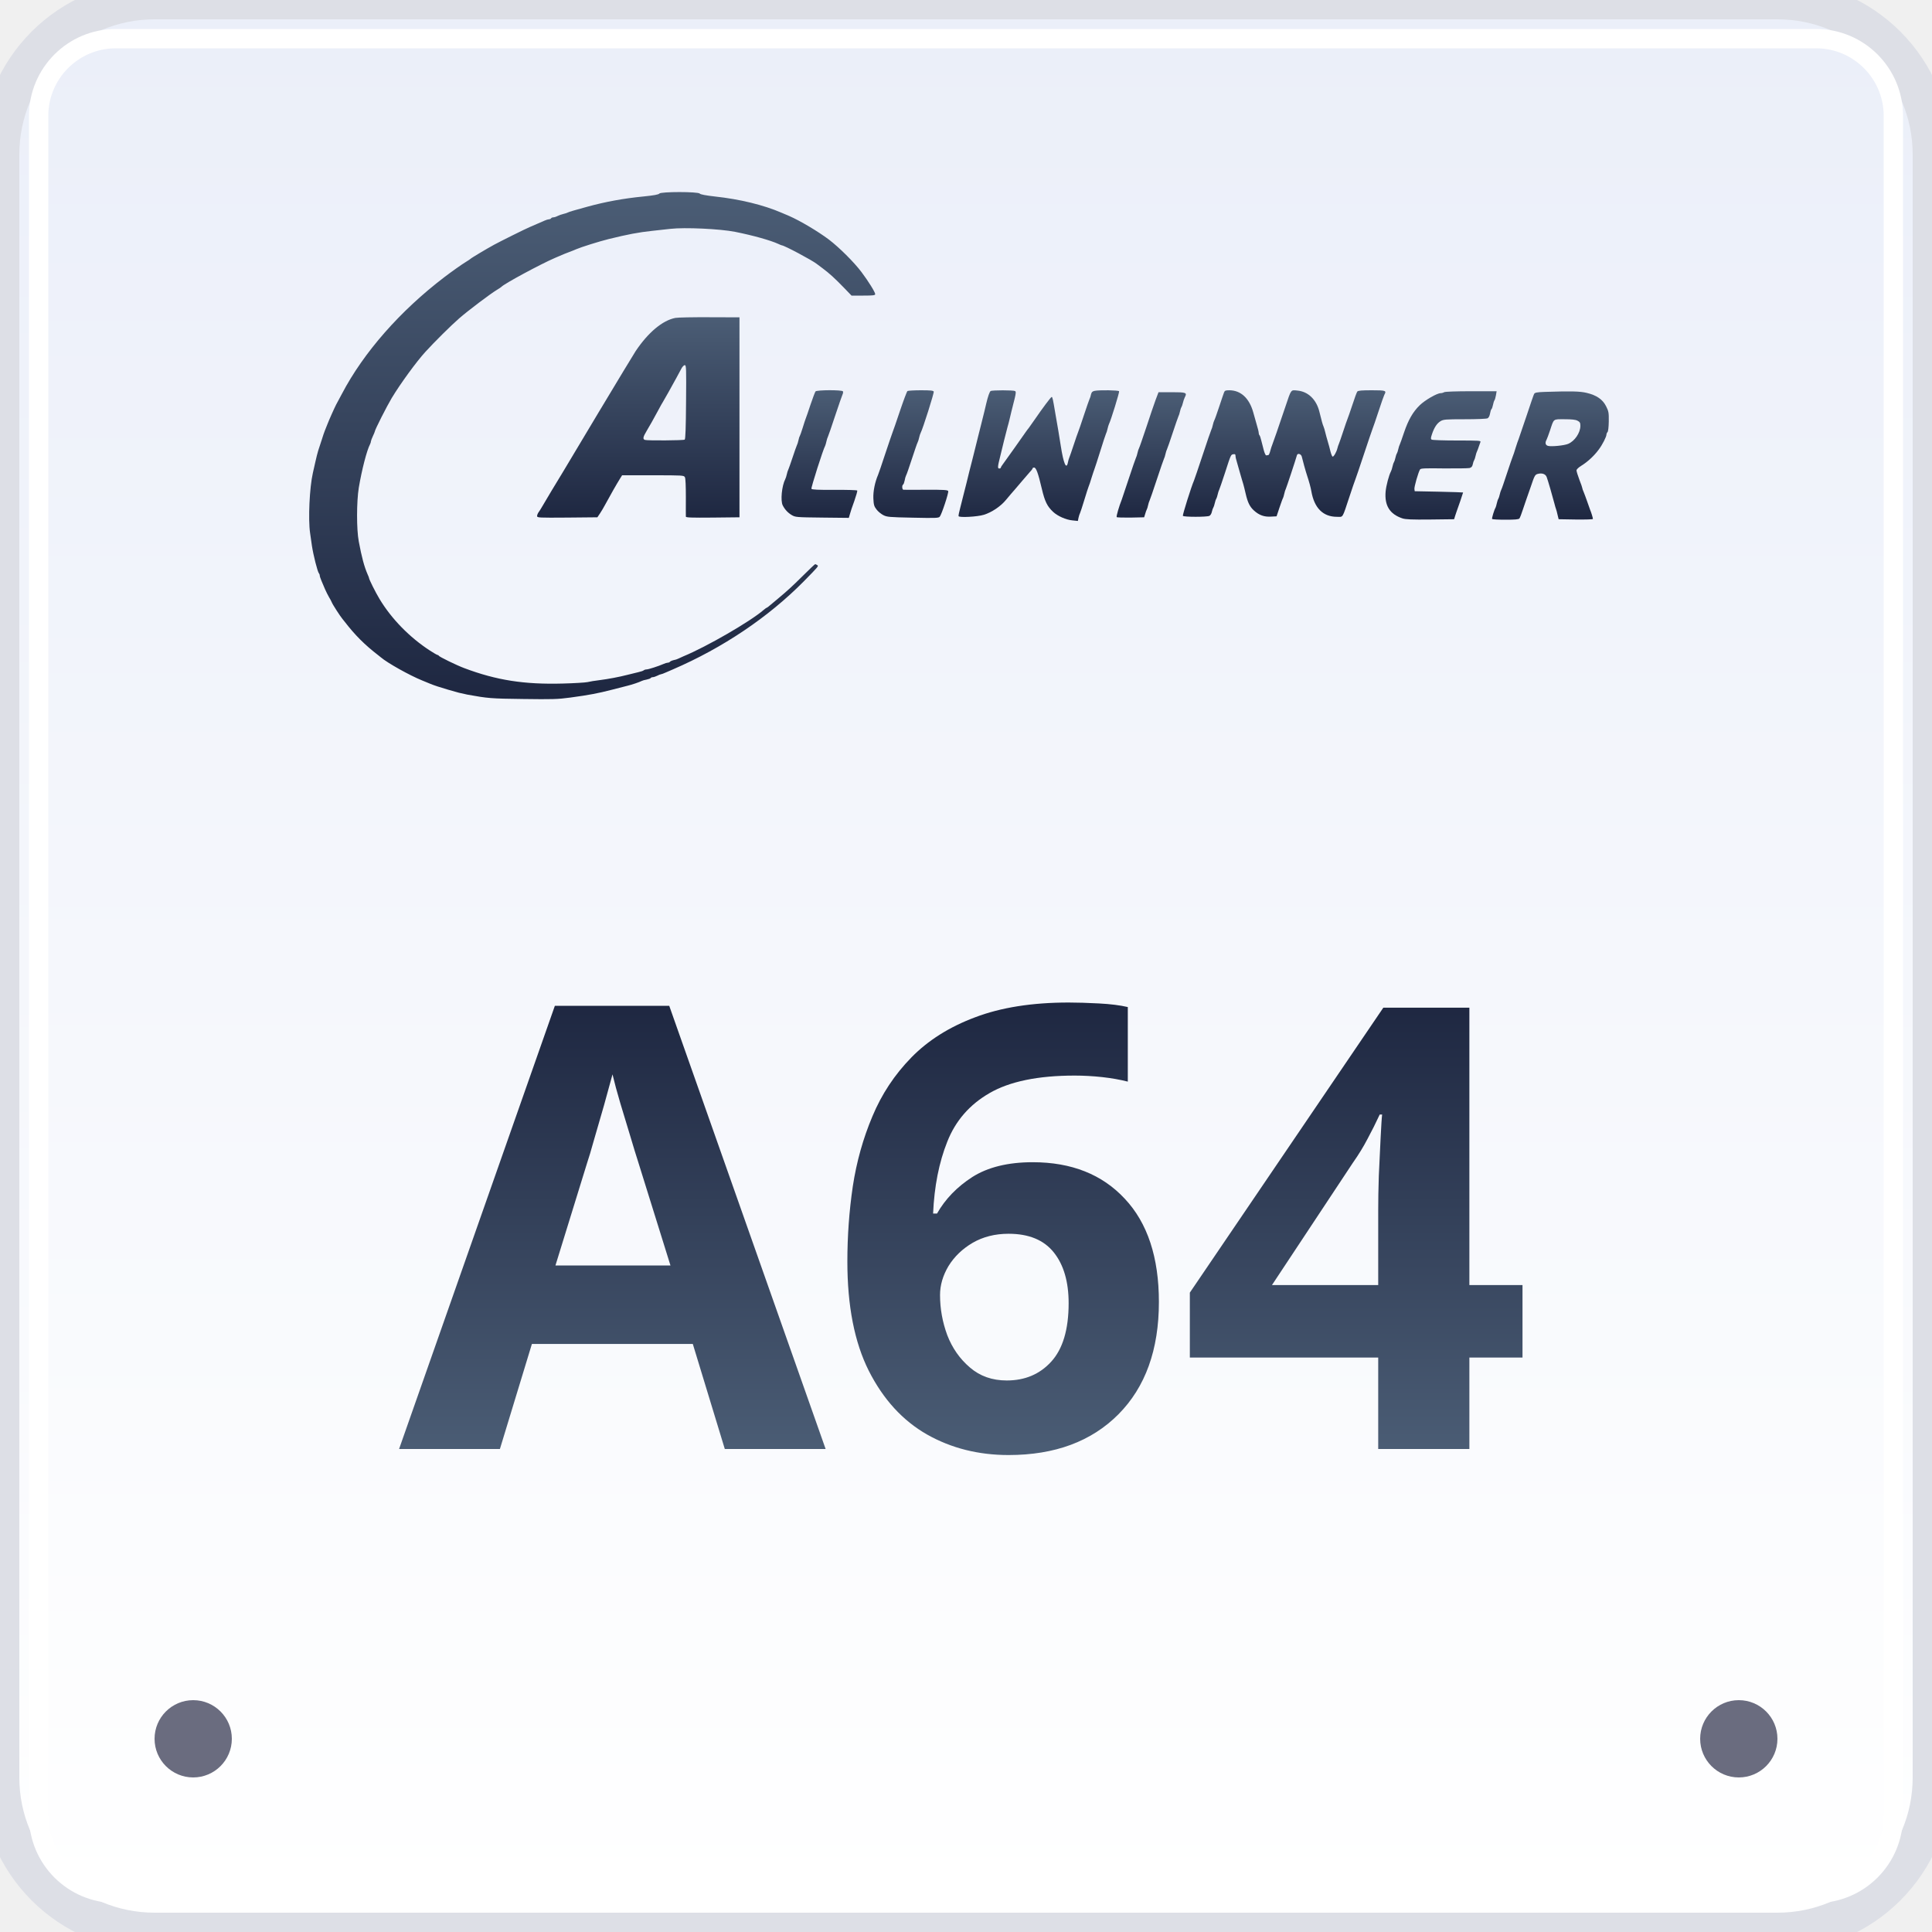
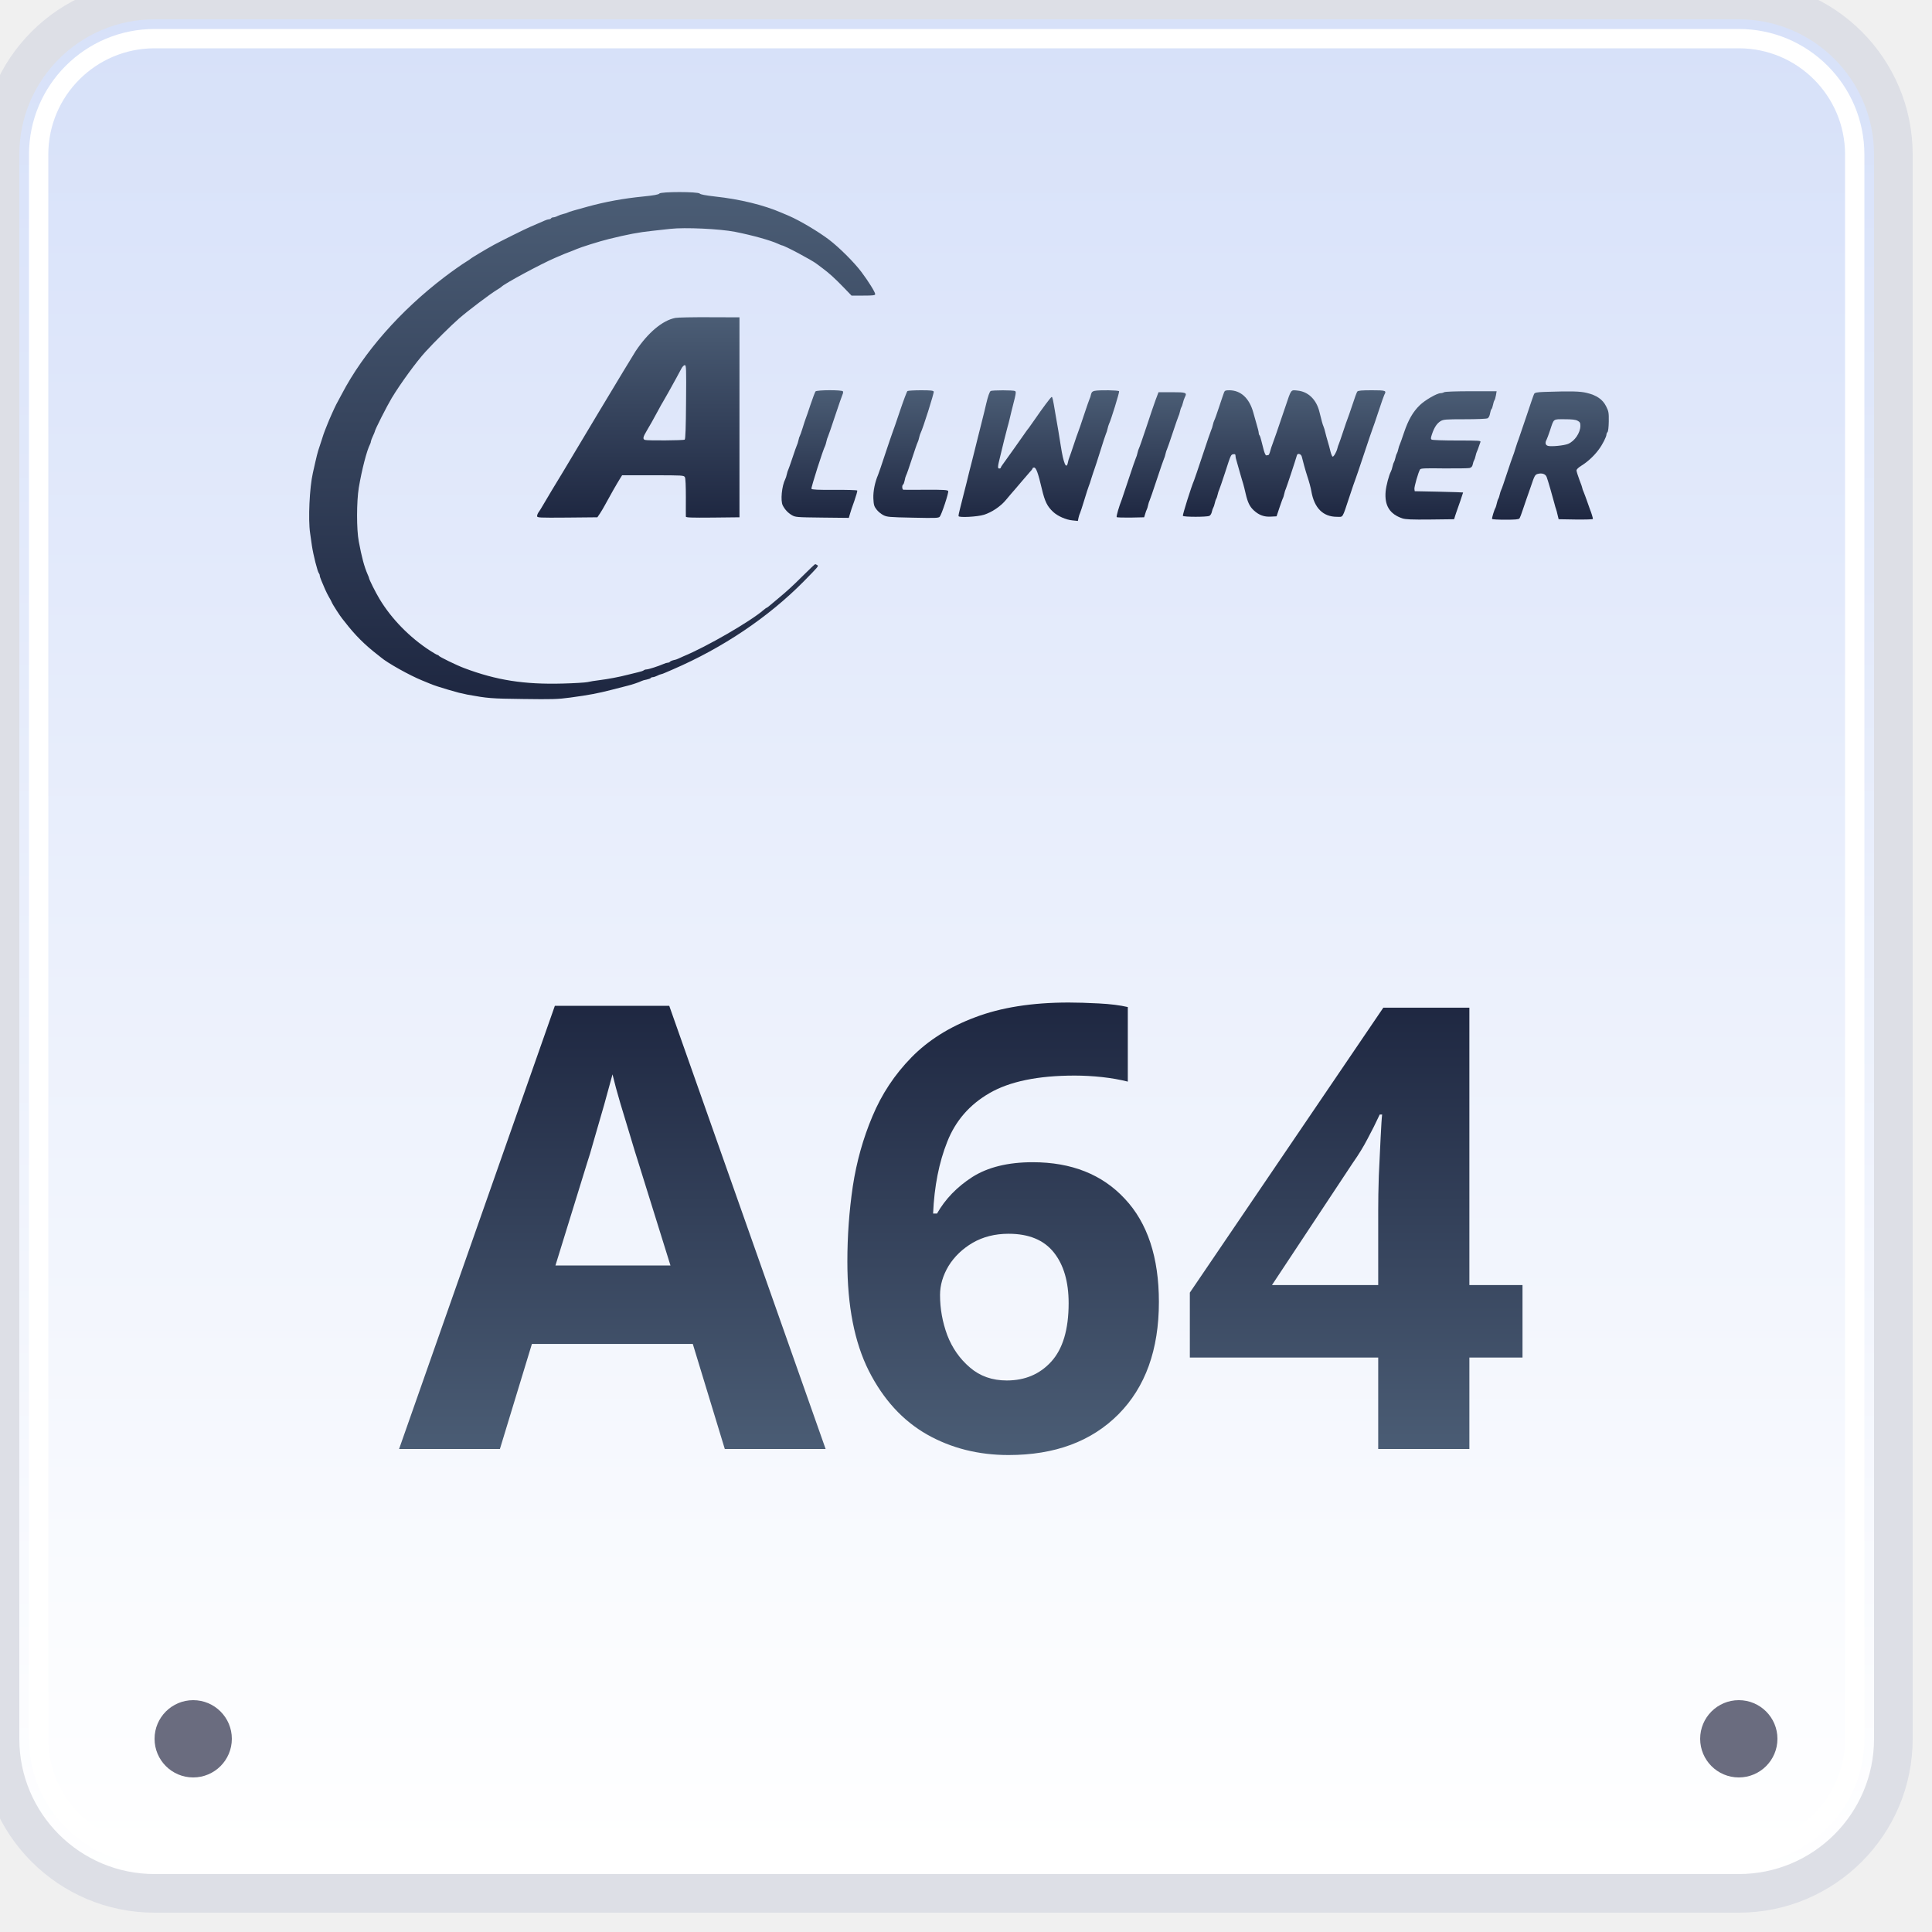
<svg xmlns="http://www.w3.org/2000/svg" width="100" height="100">
  <defs>
    <linearGradient id="soc_bg" x1="0%" y1="0%" x2="0%" y2="100%">
-       <stop offset="0%" style="stop-color:#ebeff9;stop-opacity:1" />
+       <stop offset="0%" style="stop-color:#d7e1f9;stop-opacity:1" />
      <stop offset="100%" style="stop-color:#ffffff;stop-opacity:1" />
    </linearGradient>
    <linearGradient id="soc_name" x1="0%" y1="0%" x2="0%" y2="100%">
      <stop offset="0%" style="stop-color:#1e2741;stop-opacity:1" />
      <stop offset="100%" style="stop-color:#4b5d75;stop-opacity:1" />
    </linearGradient>
  </defs>
-   <rect width="100" height="100" fill="url(#soc_bg)" rx="8" stroke="#dddfe6" stroke-width="2" />
-   <rect x="2" y="2" width="96" height="96" fill="url(#soc_bg)" rx="4" stroke="#ffffff" stroke-width="1" />
+   <rect width="98" height="98" fill="url(#soc_bg)" rx="8" stroke="#dddfe6" stroke-width="2" />
+   <rect x="2" y="2" width="94" height="94" fill="url(#soc_bg)" rx="6" stroke="#ffffff" stroke-width="1" />
  <g transform="translate(16,80) scale(0.005,-0.005)" fill="url(#soc_name)">
    <path d="M3625 13996 c-7 -10 -56 -19 -165 -30 -205 -20 -395 -55 -580 -106 -139 -38 -187 -52 -200 -59 -9 -5 -30 -12 -49 -16 -18 -4 -44 -13 -59 -21 -15 -8 -35 -14 -44 -14 -9 0 -20 -4 -23 -10 -3 -5 -13 -10 -22 -10 -8 0 -29 -6 -46 -14 -28 -13 -66 -29 -152 -66 -42 -17 -313 -152 -371 -184 -79 -43 -238 -138 -244 -146 -3 -3 -23 -17 -45 -30 -36 -21 -159 -108 -225 -159 -457 -348 -836 -779 -1061 -1209 -27 -50 -53 -100 -59 -110 -15 -28 -76 -164 -90 -202 -7 -19 -19 -48 -26 -65 -7 -16 -22 -61 -34 -100 -12 -38 -28 -88 -36 -110 -7 -22 -20 -74 -29 -115 -9 -41 -21 -93 -26 -115 -35 -152 -50 -481 -29 -622 6 -38 14 -97 19 -133 14 -94 58 -269 72 -284 5 -6 9 -16 9 -24 0 -7 8 -32 18 -55 10 -23 27 -62 37 -87 11 -25 29 -61 40 -80 12 -19 25 -44 29 -54 6 -19 90 -149 111 -173 5 -7 15 -18 20 -25 111 -144 209 -242 353 -353 7 -5 18 -15 25 -20 66 -57 298 -187 427 -239 36 -15 74 -31 85 -35 33 -14 105 -38 185 -61 41 -11 91 -25 110 -31 19 -5 60 -14 90 -20 210 -38 243 -41 575 -45 302 -4 357 -3 490 15 199 27 286 44 430 81 66 17 138 36 160 41 46 11 123 37 146 49 9 5 33 12 53 15 20 4 39 11 42 16 3 5 13 9 22 9 9 0 30 7 46 15 15 8 33 15 38 15 5 0 30 9 56 21 26 11 56 24 67 29 519 224 989 541 1355 911 154 157 156 159 140 169 -8 5 -18 10 -21 10 -4 0 -60 -53 -125 -118 -118 -117 -166 -160 -258 -237 -26 -22 -62 -52 -80 -67 -17 -15 -34 -28 -37 -28 -3 0 -19 -11 -35 -25 -136 -118 -589 -380 -829 -479 -22 -10 -47 -21 -55 -25 -9 -5 -30 -12 -48 -15 -17 -4 -34 -12 -37 -17 -4 -5 -13 -9 -22 -9 -8 0 -29 -6 -46 -14 -50 -22 -155 -56 -175 -56 -10 0 -22 -4 -28 -9 -5 -5 -31 -14 -59 -20 -27 -7 -77 -19 -110 -27 -85 -22 -197 -43 -290 -55 -44 -5 -99 -14 -123 -20 -24 -5 -139 -12 -255 -15 -400 -11 -688 34 -1022 160 -80 30 -258 117 -263 128 -2 5 -8 8 -13 8 -4 0 -40 20 -78 45 -211 137 -399 329 -523 536 -41 68 -108 202 -108 216 0 3 -6 19 -14 36 -36 83 -61 177 -92 342 -24 125 -23 413 0 555 31 185 83 388 117 452 5 10 9 23 9 30 1 7 9 31 20 53 11 22 19 44 20 48 0 17 126 265 176 348 88 146 256 377 349 478 87 96 264 272 347 344 90 79 323 255 393 297 22 13 42 27 45 30 24 30 408 237 555 300 28 12 59 25 70 30 11 5 45 19 75 30 30 11 64 25 75 30 50 22 238 81 335 105 203 50 310 70 450 85 52 6 138 15 190 21 150 17 513 0 670 -31 185 -37 367 -88 447 -125 17 -8 34 -15 37 -15 24 0 315 -155 361 -192 6 -5 33 -25 60 -45 70 -52 127 -104 220 -200 l80 -83 123 0 c101 0 122 3 122 15 0 20 -70 133 -143 230 -77 102 -229 253 -335 334 -114 86 -300 196 -412 245 -19 8 -55 23 -80 34 -185 80 -430 140 -690 168 -96 11 -149 21 -156 30 -17 21 -405 21 -419 0z" />
    <path d="M3791 12709 c-133 -26 -282 -151 -411 -344 -18 -27 -192 -315 -387 -640 -194 -324 -357 -597 -362 -605 -32 -50 -216 -358 -225 -375 -6 -11 -19 -31 -28 -44 -10 -13 -18 -32 -18 -42 0 -19 12 -19 312 -17 l312 3 27 40 c15 22 40 65 56 95 39 73 120 216 150 263 l23 37 320 0 c309 0 320 -1 330 -20 7 -12 10 -92 10 -208 0 -103 -1 -193 0 -200 0 -10 59 -12 278 -10 l277 3 0 1035 0 1035 -310 1 c-170 1 -330 -2 -354 -7z m111 -871 c-2 -263 -6 -384 -14 -389 -14 -9 -390 -11 -412 -3 -24 9 -20 30 18 93 36 60 67 116 124 221 19 36 38 70 42 75 4 6 31 53 60 105 29 52 67 120 83 150 17 30 39 72 50 93 10 20 26 37 36 37 15 0 16 -33 13 -382z" />
    <path d="M5242 11948 c-5 -7 -29 -69 -52 -138 -23 -69 -45 -134 -50 -145 -4 -11 -19 -54 -31 -95 -13 -41 -26 -79 -30 -85 -4 -5 -10 -26 -14 -45 -4 -19 -11 -41 -16 -50 -4 -8 -24 -64 -44 -125 -20 -60 -40 -117 -44 -125 -5 -9 -12 -31 -16 -50 -4 -19 -11 -41 -16 -50 -36 -70 -51 -224 -26 -272 22 -43 53 -76 93 -100 38 -22 47 -23 315 -26 l276 -3 11 38 c5 21 26 83 46 137 19 54 33 103 30 108 -3 5 -109 8 -236 7 -170 -1 -233 2 -238 11 -6 10 122 412 142 445 3 6 9 26 13 45 4 19 11 41 16 50 4 8 38 105 74 215 37 110 71 210 77 222 6 11 7 26 4 32 -10 16 -270 15 -284 -1z" />
    <path d="M6194 11952 c-6 -4 -41 -97 -78 -207 -37 -110 -71 -209 -76 -220 -5 -11 -38 -110 -75 -220 -36 -110 -70 -209 -75 -220 -33 -76 -52 -171 -49 -244 3 -67 8 -83 32 -114 15 -21 47 -47 70 -59 39 -20 60 -22 307 -27 233 -5 266 -4 278 10 20 23 94 248 88 265 -5 12 -43 15 -228 14 -123 0 -229 -1 -235 0 -15 0 -18 46 -4 54 5 3 12 22 16 42 3 20 10 44 15 53 6 9 32 86 60 171 28 85 54 162 59 170 5 9 12 31 16 50 4 19 11 41 16 50 21 38 140 413 135 426 -4 11 -31 14 -133 14 -70 0 -133 -4 -139 -8z" />
    <path d="M7055 11952 c-11 -7 -28 -55 -46 -132 -10 -44 -23 -98 -53 -217 -8 -32 -22 -87 -31 -123 -9 -36 -23 -92 -31 -125 -8 -33 -22 -87 -30 -120 -8 -33 -22 -86 -30 -117 -7 -32 -21 -84 -28 -115 -8 -32 -22 -85 -30 -118 -8 -33 -24 -96 -35 -139 -12 -44 -20 -84 -18 -89 5 -17 194 -7 262 14 81 25 172 86 227 152 24 29 47 57 53 63 16 18 56 64 115 134 30 35 67 78 82 95 16 16 28 33 28 38 0 4 7 7 15 7 21 0 42 -58 80 -220 31 -132 56 -182 117 -239 47 -44 134 -82 199 -88 l57 -6 7 34 c4 18 11 40 16 49 4 8 24 69 44 135 20 66 40 129 45 140 5 11 19 52 30 90 12 39 26 79 30 90 5 11 31 94 60 185 28 91 55 172 59 180 5 9 12 31 16 50 4 19 11 41 15 50 20 39 110 331 105 340 -7 11 -204 14 -253 4 -24 -5 -32 -13 -38 -37 -3 -17 -10 -38 -15 -47 -4 -8 -31 -85 -59 -170 -28 -85 -55 -164 -60 -175 -5 -11 -25 -69 -45 -130 -20 -60 -40 -119 -45 -130 -5 -11 -12 -35 -15 -52 -16 -81 -46 -10 -74 172 -5 33 -17 103 -25 155 -9 52 -23 136 -32 185 -24 144 -29 166 -37 166 -8 0 -94 -115 -177 -236 -25 -36 -52 -74 -60 -85 -8 -10 -21 -26 -28 -37 -7 -10 -35 -49 -62 -88 -27 -38 -55 -78 -62 -88 -25 -36 -108 -152 -123 -172 -8 -10 -15 -23 -15 -27 0 -4 -7 -8 -16 -8 -18 0 -17 19 10 125 8 33 26 107 40 165 15 58 31 121 36 140 6 19 15 55 21 80 10 44 22 93 54 219 12 52 13 66 3 73 -16 10 -239 10 -253 0z" />
    <path d="M9471 11937 c-5 -12 -27 -78 -50 -147 -23 -69 -45 -132 -50 -140 -5 -9 -12 -31 -16 -50 -4 -19 -11 -41 -16 -50 -4 -8 -45 -125 -89 -260 -45 -135 -85 -254 -90 -265 -27 -60 -120 -357 -115 -365 8 -13 251 -13 275 0 10 5 22 24 25 42 4 18 11 38 15 43 4 6 11 26 15 45 4 19 11 40 15 45 4 6 11 26 15 45 4 19 11 41 16 50 4 8 31 87 60 175 62 193 61 189 88 193 16 3 21 -2 21 -17 0 -11 6 -40 14 -63 7 -24 23 -79 35 -123 13 -44 26 -91 31 -105 4 -14 16 -59 25 -100 21 -92 43 -136 86 -175 53 -48 106 -67 174 -63 l60 3 30 90 c17 50 33 95 37 100 3 6 9 26 13 45 4 19 11 41 16 50 6 12 97 285 115 348 7 24 43 13 50 -15 7 -32 41 -155 54 -193 22 -66 39 -129 45 -165 30 -174 121 -265 265 -265 67 0 52 -24 130 210 28 85 55 164 60 175 5 11 45 130 90 265 45 135 85 254 90 265 5 11 32 90 60 175 28 85 55 163 60 172 25 45 18 48 -129 48 -103 0 -141 -3 -150 -13 -6 -7 -29 -69 -51 -138 -23 -68 -45 -133 -50 -144 -5 -11 -25 -69 -45 -130 -20 -60 -40 -119 -45 -130 -5 -11 -12 -31 -15 -45 -10 -41 -39 -90 -50 -87 -5 2 -15 26 -22 53 -6 27 -19 74 -28 104 -9 30 -21 73 -26 95 -5 22 -13 49 -18 60 -9 19 -20 61 -42 150 -31 129 -117 212 -229 222 -69 7 -62 17 -124 -168 -70 -209 -127 -372 -136 -394 -5 -11 -14 -39 -20 -62 -6 -24 -15 -44 -20 -44 -6 -1 -15 -2 -22 -3 -6 -1 -17 23 -25 52 -7 28 -19 74 -26 101 -6 27 -15 53 -20 57 -4 4 -7 15 -7 24 0 9 -9 48 -21 86 -11 38 -27 94 -35 124 -41 148 -129 229 -247 230 -40 0 -49 -3 -56 -23z" />
    <path d="M11750 11940 c-8 -5 -25 -10 -36 -10 -39 0 -164 -73 -217 -125 -70 -68 -118 -151 -162 -281 -20 -60 -40 -116 -44 -124 -5 -9 -12 -31 -16 -50 -4 -19 -11 -39 -15 -45 -4 -5 -11 -26 -15 -45 -4 -19 -11 -39 -15 -45 -4 -5 -11 -26 -15 -45 -4 -19 -11 -41 -16 -50 -21 -39 -49 -146 -55 -207 -13 -146 42 -235 173 -279 33 -11 96 -14 289 -12 l247 3 9 30 c5 17 12 37 15 45 13 34 70 200 69 202 -1 1 -113 5 -251 8 l-250 5 -3 23 c-3 22 40 173 58 202 7 12 47 14 247 11 132 -1 251 1 265 4 20 5 29 15 34 38 3 18 10 37 14 42 4 6 11 26 15 45 4 19 11 41 16 50 4 8 12 29 17 45 6 17 13 38 17 48 7 16 -9 17 -241 17 -137 0 -255 4 -263 9 -11 7 -11 16 3 57 23 69 51 111 88 134 30 18 51 20 251 20 124 0 226 4 237 10 11 6 21 26 25 50 4 22 10 42 15 45 4 3 11 22 15 42 4 21 11 43 15 48 5 6 12 30 16 53 l7 42 -264 0 c-153 0 -270 -4 -279 -10z" />
    <path d="M12788 11943 c-80 -3 -99 -7 -107 -21 -5 -9 -41 -114 -80 -232 -40 -118 -76 -224 -80 -235 -5 -11 -19 -51 -31 -90 -11 -38 -25 -79 -30 -90 -5 -11 -32 -90 -60 -175 -28 -85 -54 -162 -59 -170 -5 -9 -12 -31 -16 -50 -4 -19 -11 -39 -15 -45 -4 -5 -11 -26 -15 -45 -4 -19 -10 -39 -13 -45 -14 -22 -40 -110 -36 -117 3 -5 65 -8 138 -8 99 0 136 3 145 13 6 8 22 49 36 93 15 43 29 86 32 94 3 8 25 71 49 140 39 116 44 126 72 134 44 12 81 0 93 -32 11 -27 61 -200 81 -277 5 -22 13 -47 16 -55 3 -8 11 -35 16 -60 l11 -45 178 -3 c97 -1 177 1 177 6 0 10 -17 67 -30 97 -4 11 -18 49 -30 85 -12 36 -29 79 -36 97 -8 17 -14 35 -14 40 0 5 -13 44 -30 86 -16 43 -30 87 -30 97 0 11 19 30 50 49 65 40 133 103 180 167 39 52 80 133 80 156 0 8 5 19 11 25 7 7 12 52 13 111 1 90 -1 103 -28 157 -36 71 -99 114 -201 138 -69 17 -162 19 -437 10z m342 -298 c25 -13 30 -22 30 -53 0 -72 -59 -159 -127 -187 -40 -17 -171 -30 -207 -21 -28 7 -34 32 -16 64 5 9 21 53 36 97 41 124 29 115 150 115 75 0 114 -4 134 -15z" />
    <path d="M8762 11858 c-17 -46 -60 -173 -96 -283 -37 -110 -70 -207 -75 -215 -5 -9 -12 -31 -16 -50 -4 -19 -11 -41 -16 -50 -4 -8 -38 -105 -74 -215 -37 -110 -69 -207 -72 -215 -28 -69 -59 -176 -53 -183 3 -4 69 -6 145 -5 l139 3 11 35 c5 19 13 40 16 45 4 6 10 26 14 45 4 19 11 41 16 50 4 8 38 105 74 215 36 110 70 207 74 215 5 9 12 31 16 50 4 19 11 41 16 50 4 8 31 85 59 170 28 85 55 162 59 170 5 9 12 31 16 50 4 19 11 40 15 45 4 6 11 25 15 43 4 18 13 45 20 59 26 49 15 53 -135 53 l-137 0 -31 -82z" />
  </g>
  <text x="50" y="75" fill="url(#soc_name)" text-anchor="middle">
    <tspan style="font: 600 32px sans-serif">A64</tspan>
  </text>
  <circle cx="10" cy="90" r="2" fill="#6a6c7f" />
  <circle cx="90" cy="90" r="2" fill="#6a6c7f" />
</svg>
